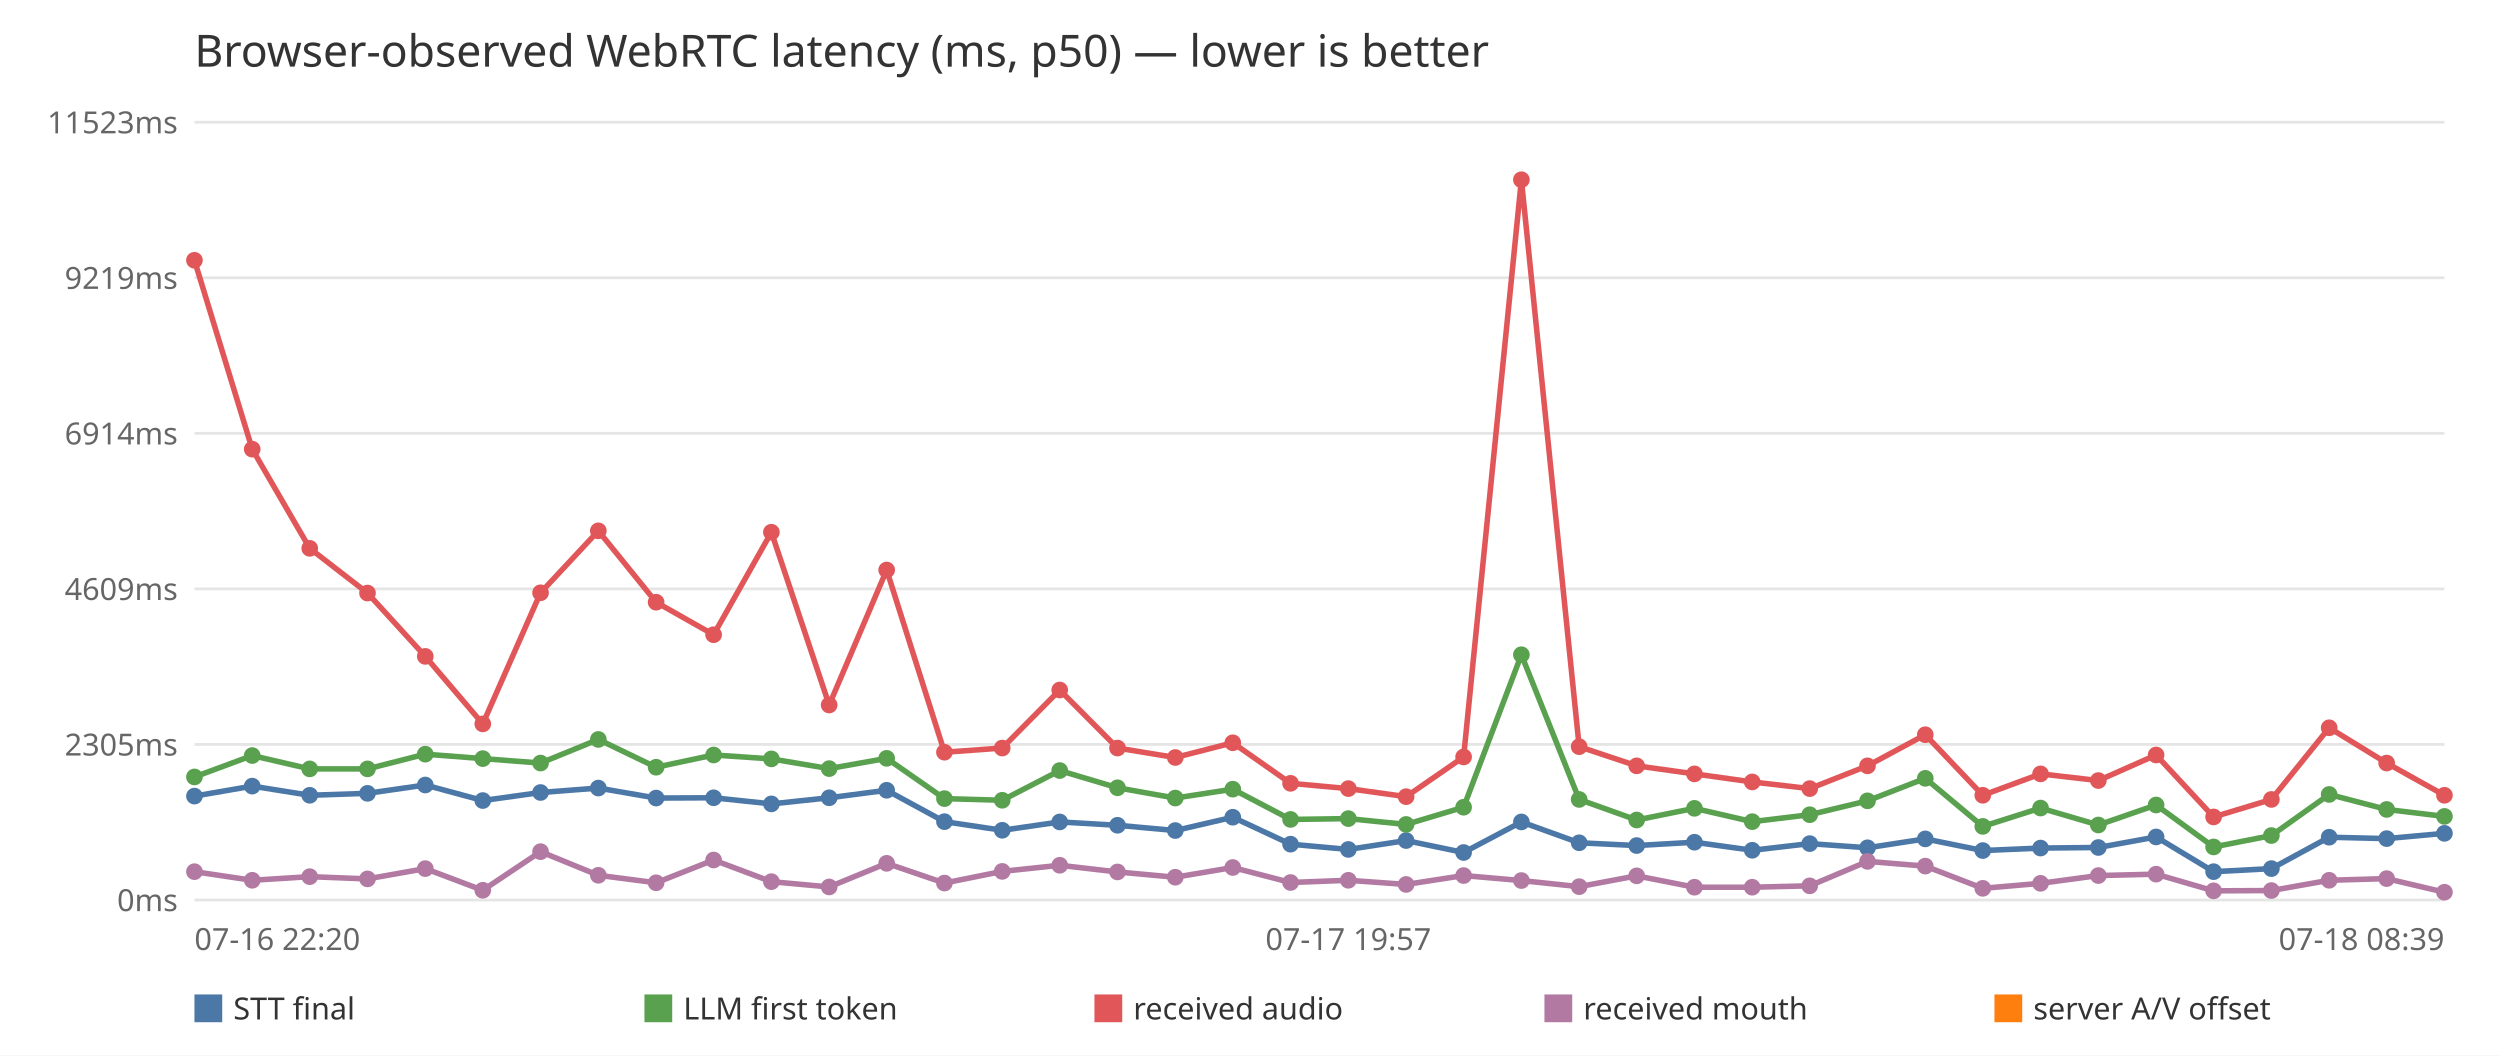
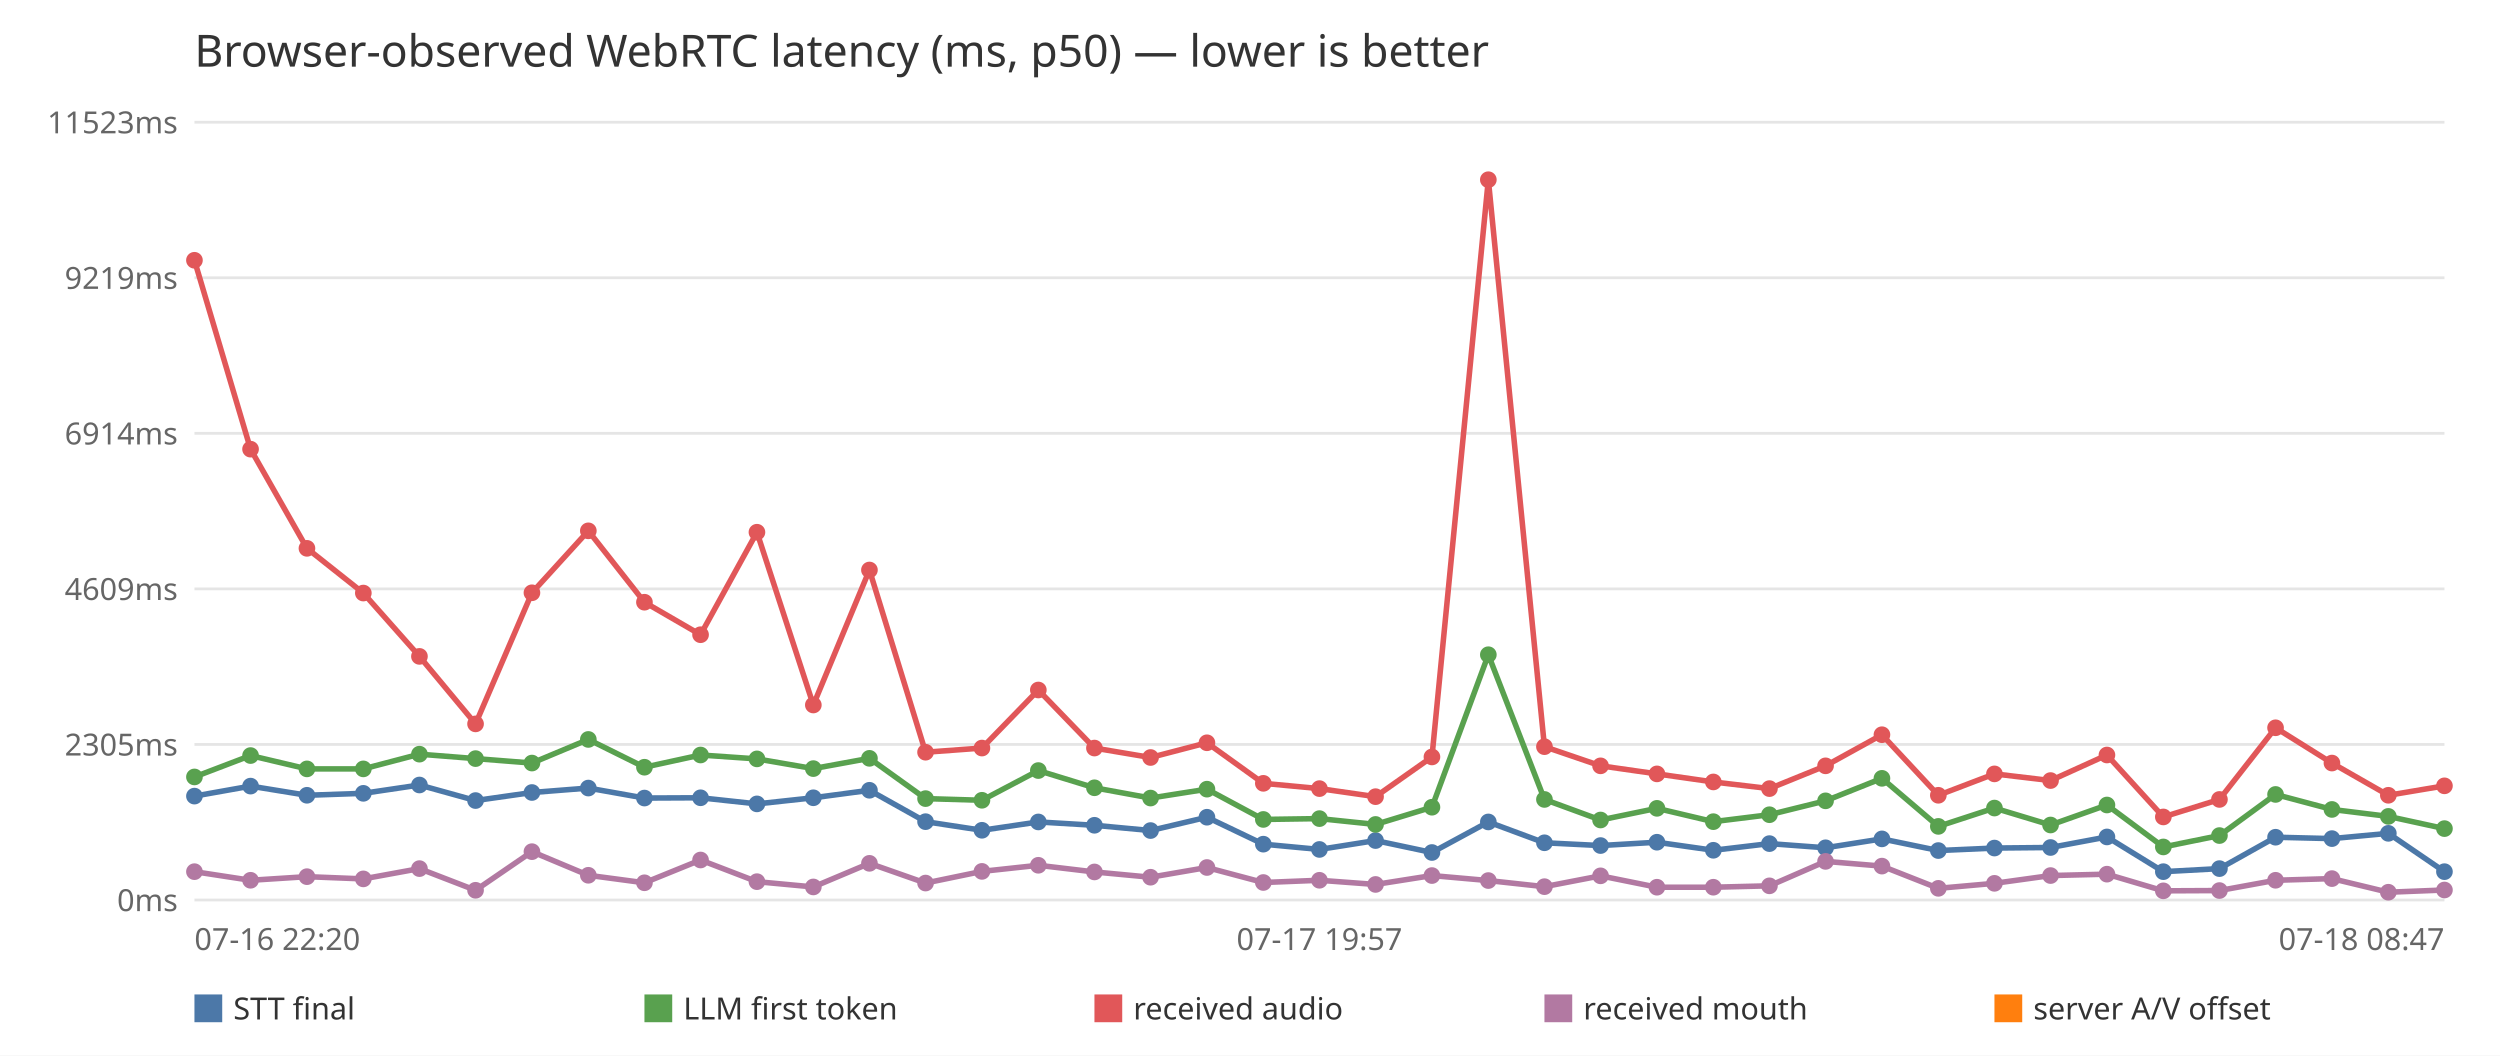
<svg xmlns="http://www.w3.org/2000/svg" width="900" height="380" viewBox="0 0 900 380" font-family="sans-serif">
  <rect width="900" height="380" fill="white" />
  <text x="70" y="24" font-size="16" fill="#333">Browser-observed WebRTC latency (ms, p50) — lower is better</text>
  <line x1="70" y1="324.0" x2="880" y2="324.0" stroke="#e5e5e5" />
  <text x="64" y="328.0" font-size="11" fill="#666" text-anchor="end">0ms</text>
  <line x1="70" y1="268.0" x2="880" y2="268.0" stroke="#e5e5e5" />
  <text x="64" y="272.0" font-size="11" fill="#666" text-anchor="end">2305ms</text>
  <line x1="70" y1="212.0" x2="880" y2="212.0" stroke="#e5e5e5" />
  <text x="64" y="216.0" font-size="11" fill="#666" text-anchor="end">4609ms</text>
  <line x1="70" y1="156.0" x2="880" y2="156.0" stroke="#e5e5e5" />
  <text x="64" y="160.0" font-size="11" fill="#666" text-anchor="end">6914ms</text>
  <line x1="70" y1="100.0" x2="880" y2="100.0" stroke="#e5e5e5" />
  <text x="64" y="104.0" font-size="11" fill="#666" text-anchor="end">9219ms</text>
  <line x1="70" y1="44.0" x2="880" y2="44.0" stroke="#e5e5e5" />
  <text x="64" y="48.0" font-size="11" fill="#666" text-anchor="end">11523ms</text>
  <text x="70.0" y="342" font-size="11" fill="#666" text-anchor="start">07-16 22:20</text>
-   <text x="485.4" y="342" font-size="11" fill="#666" text-anchor="middle">07-17 19:57</text>
-   <text x="880.0" y="342" font-size="11" fill="#666" text-anchor="end">07-18 08:39</text>
-   <polyline points="70.0,286.6 90.8,283.0 111.5,286.3 132.3,285.6 153.1,282.6 173.8,288.2 194.6,285.3 215.4,283.7 236.2,287.3 256.9,287.2 277.7,289.4 298.5,287.2 319.2,284.5 340.0,295.8 360.8,298.9 381.5,295.9 402.3,297.1 423.1,299.0 443.8,294.2 464.6,303.9 485.4,305.8 506.2,302.6 526.9,306.9 547.7,295.9 568.5,303.4 589.2,304.4 610.0,303.2 630.8,306.1 651.5,303.7 672.3,305.2 693.1,302.0 713.8,306.2 734.6,305.3 755.4,305.1 776.2,301.3 796.9,313.8 817.7,312.7 838.5,301.4 859.2,301.9 880.0,300.0" fill="none" stroke="#4c78a8" stroke-width="2" />
+   <text x="475.0" y="342" font-size="11" fill="#666" text-anchor="middle">07-17 19:57</text>
+   <text x="880.0" y="342" font-size="11" fill="#666" text-anchor="end">07-18 08:47</text>
+   <polyline points="70.0,286.6 90.2,283.0 110.5,286.3 130.8,285.6 151.0,282.6 171.2,288.2 191.5,285.3 211.8,283.7 232.0,287.3 252.2,287.2 272.5,289.4 292.8,287.2 313.0,284.5 333.2,295.8 353.5,298.9 373.8,295.9 394.0,297.1 414.2,299.0 434.5,294.2 454.8,303.9 475.0,305.8 495.2,302.6 515.5,306.9 535.8,295.9 556.0,303.4 576.2,304.4 596.5,303.2 616.8,306.1 637.0,303.7 657.2,305.2 677.5,302.0 697.8,306.2 718.0,305.3 738.2,305.1 758.5,301.3 778.8,313.8 799.0,312.7 819.2,301.4 839.5,301.9 859.8,300.0 880.0,313.8" fill="none" stroke="#4c78a8" stroke-width="2" />
  <circle cx="70.0" cy="286.6" r="3" fill="#4c78a8" />
-   <circle cx="90.8" cy="283.0" r="3" fill="#4c78a8" />
-   <circle cx="111.5" cy="286.3" r="3" fill="#4c78a8" />
-   <circle cx="132.3" cy="285.6" r="3" fill="#4c78a8" />
-   <circle cx="153.1" cy="282.6" r="3" fill="#4c78a8" />
-   <circle cx="173.8" cy="288.2" r="3" fill="#4c78a8" />
-   <circle cx="194.6" cy="285.3" r="3" fill="#4c78a8" />
-   <circle cx="215.4" cy="283.7" r="3" fill="#4c78a8" />
-   <circle cx="236.2" cy="287.3" r="3" fill="#4c78a8" />
-   <circle cx="256.9" cy="287.2" r="3" fill="#4c78a8" />
-   <circle cx="277.7" cy="289.4" r="3" fill="#4c78a8" />
-   <circle cx="298.5" cy="287.2" r="3" fill="#4c78a8" />
-   <circle cx="319.2" cy="284.5" r="3" fill="#4c78a8" />
-   <circle cx="340.0" cy="295.8" r="3" fill="#4c78a8" />
-   <circle cx="360.8" cy="298.9" r="3" fill="#4c78a8" />
-   <circle cx="381.5" cy="295.9" r="3" fill="#4c78a8" />
-   <circle cx="402.3" cy="297.1" r="3" fill="#4c78a8" />
-   <circle cx="423.1" cy="299.0" r="3" fill="#4c78a8" />
-   <circle cx="443.8" cy="294.2" r="3" fill="#4c78a8" />
-   <circle cx="464.6" cy="303.9" r="3" fill="#4c78a8" />
-   <circle cx="485.4" cy="305.8" r="3" fill="#4c78a8" />
-   <circle cx="506.2" cy="302.6" r="3" fill="#4c78a8" />
-   <circle cx="526.9" cy="306.9" r="3" fill="#4c78a8" />
-   <circle cx="547.7" cy="295.9" r="3" fill="#4c78a8" />
-   <circle cx="568.5" cy="303.4" r="3" fill="#4c78a8" />
-   <circle cx="589.2" cy="304.4" r="3" fill="#4c78a8" />
-   <circle cx="610.0" cy="303.2" r="3" fill="#4c78a8" />
-   <circle cx="630.8" cy="306.1" r="3" fill="#4c78a8" />
-   <circle cx="651.5" cy="303.7" r="3" fill="#4c78a8" />
-   <circle cx="672.3" cy="305.2" r="3" fill="#4c78a8" />
-   <circle cx="693.1" cy="302.0" r="3" fill="#4c78a8" />
-   <circle cx="713.8" cy="306.2" r="3" fill="#4c78a8" />
-   <circle cx="734.6" cy="305.3" r="3" fill="#4c78a8" />
-   <circle cx="755.4" cy="305.1" r="3" fill="#4c78a8" />
-   <circle cx="776.2" cy="301.3" r="3" fill="#4c78a8" />
-   <circle cx="796.9" cy="313.8" r="3" fill="#4c78a8" />
-   <circle cx="817.7" cy="312.7" r="3" fill="#4c78a8" />
-   <circle cx="838.5" cy="301.4" r="3" fill="#4c78a8" />
-   <circle cx="859.2" cy="301.9" r="3" fill="#4c78a8" />
-   <circle cx="880.0" cy="300.0" r="3" fill="#4c78a8" />
+   <circle cx="90.2" cy="283.0" r="3" fill="#4c78a8" />
+   <circle cx="110.5" cy="286.3" r="3" fill="#4c78a8" />
+   <circle cx="130.8" cy="285.6" r="3" fill="#4c78a8" />
+   <circle cx="151.0" cy="282.6" r="3" fill="#4c78a8" />
+   <circle cx="171.2" cy="288.2" r="3" fill="#4c78a8" />
+   <circle cx="191.5" cy="285.3" r="3" fill="#4c78a8" />
+   <circle cx="211.8" cy="283.7" r="3" fill="#4c78a8" />
+   <circle cx="232.0" cy="287.3" r="3" fill="#4c78a8" />
+   <circle cx="252.2" cy="287.2" r="3" fill="#4c78a8" />
+   <circle cx="272.5" cy="289.4" r="3" fill="#4c78a8" />
+   <circle cx="292.8" cy="287.2" r="3" fill="#4c78a8" />
+   <circle cx="313.0" cy="284.5" r="3" fill="#4c78a8" />
+   <circle cx="333.2" cy="295.8" r="3" fill="#4c78a8" />
+   <circle cx="353.5" cy="298.9" r="3" fill="#4c78a8" />
+   <circle cx="373.8" cy="295.9" r="3" fill="#4c78a8" />
+   <circle cx="394.0" cy="297.1" r="3" fill="#4c78a8" />
+   <circle cx="414.2" cy="299.0" r="3" fill="#4c78a8" />
+   <circle cx="434.5" cy="294.2" r="3" fill="#4c78a8" />
+   <circle cx="454.8" cy="303.9" r="3" fill="#4c78a8" />
+   <circle cx="475.0" cy="305.8" r="3" fill="#4c78a8" />
+   <circle cx="495.2" cy="302.6" r="3" fill="#4c78a8" />
+   <circle cx="515.5" cy="306.9" r="3" fill="#4c78a8" />
+   <circle cx="535.8" cy="295.9" r="3" fill="#4c78a8" />
+   <circle cx="556.0" cy="303.4" r="3" fill="#4c78a8" />
+   <circle cx="576.2" cy="304.4" r="3" fill="#4c78a8" />
+   <circle cx="596.5" cy="303.2" r="3" fill="#4c78a8" />
+   <circle cx="616.8" cy="306.1" r="3" fill="#4c78a8" />
+   <circle cx="637.0" cy="303.7" r="3" fill="#4c78a8" />
+   <circle cx="657.2" cy="305.2" r="3" fill="#4c78a8" />
+   <circle cx="677.5" cy="302.0" r="3" fill="#4c78a8" />
+   <circle cx="697.8" cy="306.2" r="3" fill="#4c78a8" />
+   <circle cx="718.0" cy="305.3" r="3" fill="#4c78a8" />
+   <circle cx="738.2" cy="305.1" r="3" fill="#4c78a8" />
+   <circle cx="758.5" cy="301.3" r="3" fill="#4c78a8" />
+   <circle cx="778.8" cy="313.8" r="3" fill="#4c78a8" />
+   <circle cx="799.0" cy="312.7" r="3" fill="#4c78a8" />
+   <circle cx="819.2" cy="301.4" r="3" fill="#4c78a8" />
+   <circle cx="839.5" cy="301.9" r="3" fill="#4c78a8" />
+   <circle cx="859.8" cy="300.0" r="3" fill="#4c78a8" />
+   <circle cx="880.0" cy="313.8" r="3" fill="#4c78a8" />
  <rect x="70.0" y="358" width="10" height="10" fill="#4c78a8" />
  <text x="84.0" y="367" font-size="11" fill="#333">STT final</text>
-   <polyline points="70.0,279.7 90.8,272.0 111.5,276.8 132.3,276.8 153.1,271.5 173.8,273.1 194.6,274.7 215.4,266.2 236.2,276.2 256.9,271.8 277.7,273.2 298.5,276.7 319.2,273.0 340.0,287.5 360.8,288.1 381.5,277.4 402.3,283.6 423.1,287.3 443.8,284.1 464.6,295.0 485.4,294.7 506.2,296.8 526.9,290.6 547.7,235.7 568.5,287.8 589.2,295.2 610.0,291.0 630.8,295.8 651.5,293.3 672.3,288.3 693.1,280.2 713.8,297.5 734.6,290.9 755.4,297.0 776.2,289.8 796.9,304.9 817.7,300.8 838.5,286.0 859.2,291.4 880.0,293.9" fill="none" stroke="#59a14f" stroke-width="2" />
+   <polyline points="70.0,279.7 90.2,272.0 110.5,276.8 130.8,276.8 151.0,271.5 171.2,273.1 191.5,274.7 211.8,266.2 232.0,276.2 252.2,271.8 272.5,273.2 292.8,276.7 313.0,273.0 333.2,287.5 353.5,288.1 373.8,277.4 394.0,283.6 414.2,287.3 434.5,284.1 454.8,295.0 475.0,294.7 495.2,296.8 515.5,290.6 535.8,235.7 556.0,287.8 576.2,295.2 596.5,291.0 616.8,295.8 637.0,293.3 657.2,288.3 677.5,280.2 697.8,297.5 718.0,290.9 738.2,297.0 758.5,289.8 778.8,304.9 799.0,300.8 819.2,286.0 839.5,291.4 859.8,293.9 880.0,298.3" fill="none" stroke="#59a14f" stroke-width="2" />
  <circle cx="70.0" cy="279.7" r="3" fill="#59a14f" />
-   <circle cx="90.8" cy="272.0" r="3" fill="#59a14f" />
-   <circle cx="111.5" cy="276.8" r="3" fill="#59a14f" />
-   <circle cx="132.3" cy="276.8" r="3" fill="#59a14f" />
-   <circle cx="153.1" cy="271.5" r="3" fill="#59a14f" />
-   <circle cx="173.8" cy="273.1" r="3" fill="#59a14f" />
-   <circle cx="194.6" cy="274.7" r="3" fill="#59a14f" />
-   <circle cx="215.4" cy="266.2" r="3" fill="#59a14f" />
-   <circle cx="236.2" cy="276.2" r="3" fill="#59a14f" />
-   <circle cx="256.9" cy="271.8" r="3" fill="#59a14f" />
-   <circle cx="277.7" cy="273.2" r="3" fill="#59a14f" />
-   <circle cx="298.5" cy="276.7" r="3" fill="#59a14f" />
-   <circle cx="319.2" cy="273.0" r="3" fill="#59a14f" />
-   <circle cx="340.0" cy="287.5" r="3" fill="#59a14f" />
-   <circle cx="360.8" cy="288.1" r="3" fill="#59a14f" />
-   <circle cx="381.5" cy="277.4" r="3" fill="#59a14f" />
-   <circle cx="402.3" cy="283.6" r="3" fill="#59a14f" />
-   <circle cx="423.1" cy="287.3" r="3" fill="#59a14f" />
-   <circle cx="443.8" cy="284.1" r="3" fill="#59a14f" />
-   <circle cx="464.6" cy="295.0" r="3" fill="#59a14f" />
-   <circle cx="485.4" cy="294.7" r="3" fill="#59a14f" />
-   <circle cx="506.2" cy="296.8" r="3" fill="#59a14f" />
-   <circle cx="526.9" cy="290.6" r="3" fill="#59a14f" />
-   <circle cx="547.7" cy="235.7" r="3" fill="#59a14f" />
-   <circle cx="568.5" cy="287.8" r="3" fill="#59a14f" />
-   <circle cx="589.2" cy="295.2" r="3" fill="#59a14f" />
-   <circle cx="610.0" cy="291.0" r="3" fill="#59a14f" />
-   <circle cx="630.8" cy="295.8" r="3" fill="#59a14f" />
-   <circle cx="651.5" cy="293.3" r="3" fill="#59a14f" />
-   <circle cx="672.3" cy="288.3" r="3" fill="#59a14f" />
-   <circle cx="693.1" cy="280.2" r="3" fill="#59a14f" />
-   <circle cx="713.8" cy="297.5" r="3" fill="#59a14f" />
-   <circle cx="734.6" cy="290.9" r="3" fill="#59a14f" />
-   <circle cx="755.4" cy="297.0" r="3" fill="#59a14f" />
-   <circle cx="776.2" cy="289.8" r="3" fill="#59a14f" />
-   <circle cx="796.9" cy="304.9" r="3" fill="#59a14f" />
-   <circle cx="817.7" cy="300.8" r="3" fill="#59a14f" />
-   <circle cx="838.5" cy="286.0" r="3" fill="#59a14f" />
-   <circle cx="859.2" cy="291.4" r="3" fill="#59a14f" />
-   <circle cx="880.0" cy="293.9" r="3" fill="#59a14f" />
+   <circle cx="90.2" cy="272.0" r="3" fill="#59a14f" />
+   <circle cx="110.5" cy="276.8" r="3" fill="#59a14f" />
+   <circle cx="130.8" cy="276.8" r="3" fill="#59a14f" />
+   <circle cx="151.0" cy="271.5" r="3" fill="#59a14f" />
+   <circle cx="171.2" cy="273.1" r="3" fill="#59a14f" />
+   <circle cx="191.5" cy="274.7" r="3" fill="#59a14f" />
+   <circle cx="211.8" cy="266.2" r="3" fill="#59a14f" />
+   <circle cx="232.0" cy="276.2" r="3" fill="#59a14f" />
+   <circle cx="252.2" cy="271.8" r="3" fill="#59a14f" />
+   <circle cx="272.5" cy="273.2" r="3" fill="#59a14f" />
+   <circle cx="292.8" cy="276.7" r="3" fill="#59a14f" />
+   <circle cx="313.0" cy="273.0" r="3" fill="#59a14f" />
+   <circle cx="333.2" cy="287.5" r="3" fill="#59a14f" />
+   <circle cx="353.5" cy="288.1" r="3" fill="#59a14f" />
+   <circle cx="373.8" cy="277.4" r="3" fill="#59a14f" />
+   <circle cx="394.0" cy="283.6" r="3" fill="#59a14f" />
+   <circle cx="414.2" cy="287.3" r="3" fill="#59a14f" />
+   <circle cx="434.5" cy="284.1" r="3" fill="#59a14f" />
+   <circle cx="454.8" cy="295.0" r="3" fill="#59a14f" />
+   <circle cx="475.0" cy="294.7" r="3" fill="#59a14f" />
+   <circle cx="495.2" cy="296.8" r="3" fill="#59a14f" />
+   <circle cx="515.5" cy="290.6" r="3" fill="#59a14f" />
+   <circle cx="535.8" cy="235.7" r="3" fill="#59a14f" />
+   <circle cx="556.0" cy="287.8" r="3" fill="#59a14f" />
+   <circle cx="576.2" cy="295.2" r="3" fill="#59a14f" />
+   <circle cx="596.5" cy="291.0" r="3" fill="#59a14f" />
+   <circle cx="616.8" cy="295.8" r="3" fill="#59a14f" />
+   <circle cx="637.0" cy="293.3" r="3" fill="#59a14f" />
+   <circle cx="657.2" cy="288.3" r="3" fill="#59a14f" />
+   <circle cx="677.5" cy="280.2" r="3" fill="#59a14f" />
+   <circle cx="697.8" cy="297.5" r="3" fill="#59a14f" />
+   <circle cx="718.0" cy="290.9" r="3" fill="#59a14f" />
+   <circle cx="738.2" cy="297.0" r="3" fill="#59a14f" />
+   <circle cx="758.5" cy="289.8" r="3" fill="#59a14f" />
+   <circle cx="778.8" cy="304.9" r="3" fill="#59a14f" />
+   <circle cx="799.0" cy="300.8" r="3" fill="#59a14f" />
+   <circle cx="819.2" cy="286.0" r="3" fill="#59a14f" />
+   <circle cx="839.5" cy="291.4" r="3" fill="#59a14f" />
+   <circle cx="859.8" cy="293.9" r="3" fill="#59a14f" />
+   <circle cx="880.0" cy="298.3" r="3" fill="#59a14f" />
  <rect x="232.0" y="358" width="10" height="10" fill="#59a14f" />
  <text x="246.0" y="367" font-size="11" fill="#333">LLM first token</text>
-   <polyline points="70.0,93.7 90.8,161.7 111.5,197.4 132.3,213.5 153.1,236.3 173.8,260.6 194.6,213.4 215.4,191.1 236.2,216.8 256.9,228.5 277.7,191.6 298.5,253.8 319.2,205.2 340.0,270.8 360.8,269.3 381.5,248.4 402.3,269.3 423.1,272.7 443.8,267.4 464.6,282.0 485.4,283.9 506.2,286.8 526.9,272.5 547.7,64.7 568.5,268.8 589.2,275.7 610.0,278.6 630.8,281.5 651.5,283.9 672.3,275.7 693.1,264.5 713.8,286.3 734.6,278.6 755.4,281.0 776.2,271.8 796.9,294.1 817.7,287.8 838.5,262.0 859.2,274.7 880.0,286.3" fill="none" stroke="#e15759" stroke-width="2" />
+   <polyline points="70.0,93.7 90.2,161.7 110.5,197.4 130.8,213.5 151.0,236.3 171.2,260.6 191.5,213.4 211.8,191.1 232.0,216.8 252.2,228.5 272.5,191.6 292.8,253.8 313.0,205.2 333.2,270.8 353.5,269.3 373.8,248.4 394.0,269.3 414.2,272.7 434.5,267.4 454.8,282.0 475.0,283.9 495.2,286.8 515.5,272.5 535.8,64.7 556.0,268.8 576.2,275.7 596.5,278.6 616.8,281.5 637.0,283.9 657.2,275.7 677.5,264.5 697.8,286.3 718.0,278.6 738.2,281.0 758.5,271.8 778.8,294.1 799.0,287.8 819.2,262.0 839.5,274.7 859.8,286.3 880.0,282.9" fill="none" stroke="#e15759" stroke-width="2" />
  <circle cx="70.0" cy="93.7" r="3" fill="#e15759" />
-   <circle cx="90.8" cy="161.7" r="3" fill="#e15759" />
-   <circle cx="111.5" cy="197.4" r="3" fill="#e15759" />
-   <circle cx="132.3" cy="213.5" r="3" fill="#e15759" />
-   <circle cx="153.1" cy="236.3" r="3" fill="#e15759" />
-   <circle cx="173.8" cy="260.6" r="3" fill="#e15759" />
-   <circle cx="194.6" cy="213.4" r="3" fill="#e15759" />
-   <circle cx="215.4" cy="191.1" r="3" fill="#e15759" />
-   <circle cx="236.2" cy="216.8" r="3" fill="#e15759" />
-   <circle cx="256.9" cy="228.5" r="3" fill="#e15759" />
-   <circle cx="277.7" cy="191.6" r="3" fill="#e15759" />
-   <circle cx="298.5" cy="253.8" r="3" fill="#e15759" />
-   <circle cx="319.2" cy="205.2" r="3" fill="#e15759" />
-   <circle cx="340.0" cy="270.8" r="3" fill="#e15759" />
-   <circle cx="360.8" cy="269.3" r="3" fill="#e15759" />
-   <circle cx="381.5" cy="248.4" r="3" fill="#e15759" />
-   <circle cx="402.3" cy="269.3" r="3" fill="#e15759" />
-   <circle cx="423.1" cy="272.7" r="3" fill="#e15759" />
-   <circle cx="443.8" cy="267.4" r="3" fill="#e15759" />
-   <circle cx="464.6" cy="282.0" r="3" fill="#e15759" />
-   <circle cx="485.4" cy="283.9" r="3" fill="#e15759" />
-   <circle cx="506.2" cy="286.8" r="3" fill="#e15759" />
-   <circle cx="526.9" cy="272.5" r="3" fill="#e15759" />
-   <circle cx="547.7" cy="64.7" r="3" fill="#e15759" />
-   <circle cx="568.5" cy="268.8" r="3" fill="#e15759" />
-   <circle cx="589.2" cy="275.7" r="3" fill="#e15759" />
-   <circle cx="610.0" cy="278.6" r="3" fill="#e15759" />
-   <circle cx="630.8" cy="281.5" r="3" fill="#e15759" />
-   <circle cx="651.5" cy="283.9" r="3" fill="#e15759" />
-   <circle cx="672.3" cy="275.7" r="3" fill="#e15759" />
-   <circle cx="693.1" cy="264.5" r="3" fill="#e15759" />
-   <circle cx="713.8" cy="286.3" r="3" fill="#e15759" />
-   <circle cx="734.6" cy="278.6" r="3" fill="#e15759" />
-   <circle cx="755.4" cy="281.0" r="3" fill="#e15759" />
-   <circle cx="776.2" cy="271.8" r="3" fill="#e15759" />
-   <circle cx="796.9" cy="294.1" r="3" fill="#e15759" />
-   <circle cx="817.7" cy="287.8" r="3" fill="#e15759" />
-   <circle cx="838.5" cy="262.0" r="3" fill="#e15759" />
-   <circle cx="859.2" cy="274.7" r="3" fill="#e15759" />
-   <circle cx="880.0" cy="286.3" r="3" fill="#e15759" />
+   <circle cx="90.2" cy="161.7" r="3" fill="#e15759" />
+   <circle cx="110.5" cy="197.4" r="3" fill="#e15759" />
+   <circle cx="130.8" cy="213.5" r="3" fill="#e15759" />
+   <circle cx="151.0" cy="236.3" r="3" fill="#e15759" />
+   <circle cx="171.2" cy="260.6" r="3" fill="#e15759" />
+   <circle cx="191.5" cy="213.4" r="3" fill="#e15759" />
+   <circle cx="211.8" cy="191.1" r="3" fill="#e15759" />
+   <circle cx="232.0" cy="216.8" r="3" fill="#e15759" />
+   <circle cx="252.2" cy="228.5" r="3" fill="#e15759" />
+   <circle cx="272.5" cy="191.6" r="3" fill="#e15759" />
+   <circle cx="292.8" cy="253.8" r="3" fill="#e15759" />
+   <circle cx="313.0" cy="205.2" r="3" fill="#e15759" />
+   <circle cx="333.2" cy="270.8" r="3" fill="#e15759" />
+   <circle cx="353.5" cy="269.3" r="3" fill="#e15759" />
+   <circle cx="373.8" cy="248.4" r="3" fill="#e15759" />
+   <circle cx="394.0" cy="269.3" r="3" fill="#e15759" />
+   <circle cx="414.2" cy="272.7" r="3" fill="#e15759" />
+   <circle cx="434.5" cy="267.4" r="3" fill="#e15759" />
+   <circle cx="454.8" cy="282.0" r="3" fill="#e15759" />
+   <circle cx="475.0" cy="283.9" r="3" fill="#e15759" />
+   <circle cx="495.2" cy="286.8" r="3" fill="#e15759" />
+   <circle cx="515.5" cy="272.5" r="3" fill="#e15759" />
+   <circle cx="535.8" cy="64.7" r="3" fill="#e15759" />
+   <circle cx="556.0" cy="268.8" r="3" fill="#e15759" />
+   <circle cx="576.2" cy="275.7" r="3" fill="#e15759" />
+   <circle cx="596.5" cy="278.6" r="3" fill="#e15759" />
+   <circle cx="616.8" cy="281.5" r="3" fill="#e15759" />
+   <circle cx="637.0" cy="283.9" r="3" fill="#e15759" />
+   <circle cx="657.2" cy="275.7" r="3" fill="#e15759" />
+   <circle cx="677.5" cy="264.5" r="3" fill="#e15759" />
+   <circle cx="697.8" cy="286.3" r="3" fill="#e15759" />
+   <circle cx="718.0" cy="278.6" r="3" fill="#e15759" />
+   <circle cx="738.2" cy="281.0" r="3" fill="#e15759" />
+   <circle cx="758.5" cy="271.8" r="3" fill="#e15759" />
+   <circle cx="778.8" cy="294.1" r="3" fill="#e15759" />
+   <circle cx="799.0" cy="287.8" r="3" fill="#e15759" />
+   <circle cx="819.2" cy="262.0" r="3" fill="#e15759" />
+   <circle cx="839.5" cy="274.7" r="3" fill="#e15759" />
+   <circle cx="859.8" cy="286.3" r="3" fill="#e15759" />
+   <circle cx="880.0" cy="282.9" r="3" fill="#e15759" />
  <rect x="394.0" y="358" width="10" height="10" fill="#e15759" />
  <text x="408.0" y="367" font-size="11" fill="#333">received audio</text>
-   <polyline points="70.0,313.8 90.8,316.9 111.5,315.6 132.3,316.4 153.1,312.7 173.8,320.5 194.6,306.6 215.4,315.1 236.2,317.8 256.9,309.6 277.7,317.4 298.5,319.3 319.2,310.8 340.0,317.9 360.8,313.7 381.5,311.5 402.3,313.9 423.1,315.8 443.8,312.3 464.6,317.7 485.4,316.9 506.2,318.4 526.9,315.2 547.7,317.0 568.5,319.2 589.2,315.3 610.0,319.4 630.8,319.4 651.5,318.9 672.3,310.1 693.1,311.8 713.8,319.8 734.6,318.0 755.4,315.2 776.2,314.7 796.9,320.7 817.7,320.6 838.5,316.9 859.2,316.3 880.0,321.2" fill="none" stroke="#b279a2" stroke-width="2" />
+   <polyline points="70.0,313.8 90.2,316.9 110.5,315.6 130.8,316.4 151.0,312.7 171.2,320.5 191.5,306.6 211.8,315.1 232.0,317.8 252.2,309.6 272.5,317.4 292.8,319.3 313.0,310.8 333.2,317.9 353.5,313.7 373.8,311.5 394.0,313.9 414.2,315.8 434.5,312.3 454.8,317.7 475.0,316.9 495.2,318.4 515.5,315.2 535.8,317.0 556.0,319.2 576.2,315.3 596.5,319.4 616.8,319.4 637.0,318.9 657.2,310.1 677.5,311.8 697.8,319.8 718.0,318.0 738.2,315.2 758.5,314.7 778.8,320.7 799.0,320.6 819.2,316.9 839.5,316.3 859.8,321.2 880.0,320.4" fill="none" stroke="#b279a2" stroke-width="2" />
  <circle cx="70.0" cy="313.8" r="3" fill="#b279a2" />
-   <circle cx="90.8" cy="316.9" r="3" fill="#b279a2" />
-   <circle cx="111.5" cy="315.6" r="3" fill="#b279a2" />
-   <circle cx="132.3" cy="316.4" r="3" fill="#b279a2" />
-   <circle cx="153.1" cy="312.7" r="3" fill="#b279a2" />
-   <circle cx="173.8" cy="320.5" r="3" fill="#b279a2" />
-   <circle cx="194.6" cy="306.6" r="3" fill="#b279a2" />
-   <circle cx="215.4" cy="315.1" r="3" fill="#b279a2" />
-   <circle cx="236.2" cy="317.8" r="3" fill="#b279a2" />
-   <circle cx="256.9" cy="309.6" r="3" fill="#b279a2" />
-   <circle cx="277.7" cy="317.4" r="3" fill="#b279a2" />
-   <circle cx="298.5" cy="319.3" r="3" fill="#b279a2" />
-   <circle cx="319.2" cy="310.8" r="3" fill="#b279a2" />
-   <circle cx="340.0" cy="317.9" r="3" fill="#b279a2" />
-   <circle cx="360.8" cy="313.7" r="3" fill="#b279a2" />
-   <circle cx="381.5" cy="311.5" r="3" fill="#b279a2" />
-   <circle cx="402.3" cy="313.9" r="3" fill="#b279a2" />
-   <circle cx="423.1" cy="315.8" r="3" fill="#b279a2" />
-   <circle cx="443.8" cy="312.3" r="3" fill="#b279a2" />
-   <circle cx="464.6" cy="317.7" r="3" fill="#b279a2" />
-   <circle cx="485.4" cy="316.9" r="3" fill="#b279a2" />
-   <circle cx="506.2" cy="318.4" r="3" fill="#b279a2" />
-   <circle cx="526.9" cy="315.2" r="3" fill="#b279a2" />
-   <circle cx="547.7" cy="317.0" r="3" fill="#b279a2" />
-   <circle cx="568.5" cy="319.2" r="3" fill="#b279a2" />
-   <circle cx="589.2" cy="315.3" r="3" fill="#b279a2" />
-   <circle cx="610.0" cy="319.4" r="3" fill="#b279a2" />
-   <circle cx="630.8" cy="319.4" r="3" fill="#b279a2" />
-   <circle cx="651.5" cy="318.9" r="3" fill="#b279a2" />
-   <circle cx="672.3" cy="310.1" r="3" fill="#b279a2" />
-   <circle cx="693.1" cy="311.8" r="3" fill="#b279a2" />
-   <circle cx="713.8" cy="319.8" r="3" fill="#b279a2" />
-   <circle cx="734.6" cy="318.0" r="3" fill="#b279a2" />
-   <circle cx="755.4" cy="315.2" r="3" fill="#b279a2" />
-   <circle cx="776.2" cy="314.7" r="3" fill="#b279a2" />
-   <circle cx="796.9" cy="320.7" r="3" fill="#b279a2" />
-   <circle cx="817.7" cy="320.6" r="3" fill="#b279a2" />
-   <circle cx="838.5" cy="316.9" r="3" fill="#b279a2" />
-   <circle cx="859.2" cy="316.3" r="3" fill="#b279a2" />
-   <circle cx="880.0" cy="321.2" r="3" fill="#b279a2" />
+   <circle cx="90.2" cy="316.9" r="3" fill="#b279a2" />
+   <circle cx="110.5" cy="315.6" r="3" fill="#b279a2" />
+   <circle cx="130.8" cy="316.4" r="3" fill="#b279a2" />
+   <circle cx="151.0" cy="312.7" r="3" fill="#b279a2" />
+   <circle cx="171.2" cy="320.5" r="3" fill="#b279a2" />
+   <circle cx="191.5" cy="306.6" r="3" fill="#b279a2" />
+   <circle cx="211.8" cy="315.1" r="3" fill="#b279a2" />
+   <circle cx="232.0" cy="317.8" r="3" fill="#b279a2" />
+   <circle cx="252.2" cy="309.6" r="3" fill="#b279a2" />
+   <circle cx="272.5" cy="317.4" r="3" fill="#b279a2" />
+   <circle cx="292.8" cy="319.3" r="3" fill="#b279a2" />
+   <circle cx="313.0" cy="310.8" r="3" fill="#b279a2" />
+   <circle cx="333.2" cy="317.9" r="3" fill="#b279a2" />
+   <circle cx="353.5" cy="313.7" r="3" fill="#b279a2" />
+   <circle cx="373.8" cy="311.5" r="3" fill="#b279a2" />
+   <circle cx="394.0" cy="313.9" r="3" fill="#b279a2" />
+   <circle cx="414.2" cy="315.8" r="3" fill="#b279a2" />
+   <circle cx="434.5" cy="312.3" r="3" fill="#b279a2" />
+   <circle cx="454.8" cy="317.7" r="3" fill="#b279a2" />
+   <circle cx="475.0" cy="316.9" r="3" fill="#b279a2" />
+   <circle cx="495.2" cy="318.4" r="3" fill="#b279a2" />
+   <circle cx="515.5" cy="315.2" r="3" fill="#b279a2" />
+   <circle cx="535.8" cy="317.0" r="3" fill="#b279a2" />
+   <circle cx="556.0" cy="319.2" r="3" fill="#b279a2" />
+   <circle cx="576.2" cy="315.3" r="3" fill="#b279a2" />
+   <circle cx="596.5" cy="319.4" r="3" fill="#b279a2" />
+   <circle cx="616.8" cy="319.4" r="3" fill="#b279a2" />
+   <circle cx="637.0" cy="318.9" r="3" fill="#b279a2" />
+   <circle cx="657.2" cy="310.1" r="3" fill="#b279a2" />
+   <circle cx="677.5" cy="311.8" r="3" fill="#b279a2" />
+   <circle cx="697.8" cy="319.8" r="3" fill="#b279a2" />
+   <circle cx="718.0" cy="318.0" r="3" fill="#b279a2" />
+   <circle cx="738.2" cy="315.2" r="3" fill="#b279a2" />
+   <circle cx="758.5" cy="314.7" r="3" fill="#b279a2" />
+   <circle cx="778.8" cy="320.7" r="3" fill="#b279a2" />
+   <circle cx="799.0" cy="320.6" r="3" fill="#b279a2" />
+   <circle cx="819.2" cy="316.9" r="3" fill="#b279a2" />
+   <circle cx="839.5" cy="316.3" r="3" fill="#b279a2" />
+   <circle cx="859.8" cy="321.2" r="3" fill="#b279a2" />
+   <circle cx="880.0" cy="320.4" r="3" fill="#b279a2" />
  <rect x="556.0" y="358" width="10" height="10" fill="#b279a2" />
  <text x="570.0" y="367" font-size="11" fill="#333">received mouth</text>
  <rect x="718.0" y="358" width="10" height="10" fill="#ff7f0e" />
  <text x="732.0" y="367" font-size="11" fill="#333">server A/V offset</text>
</svg>
